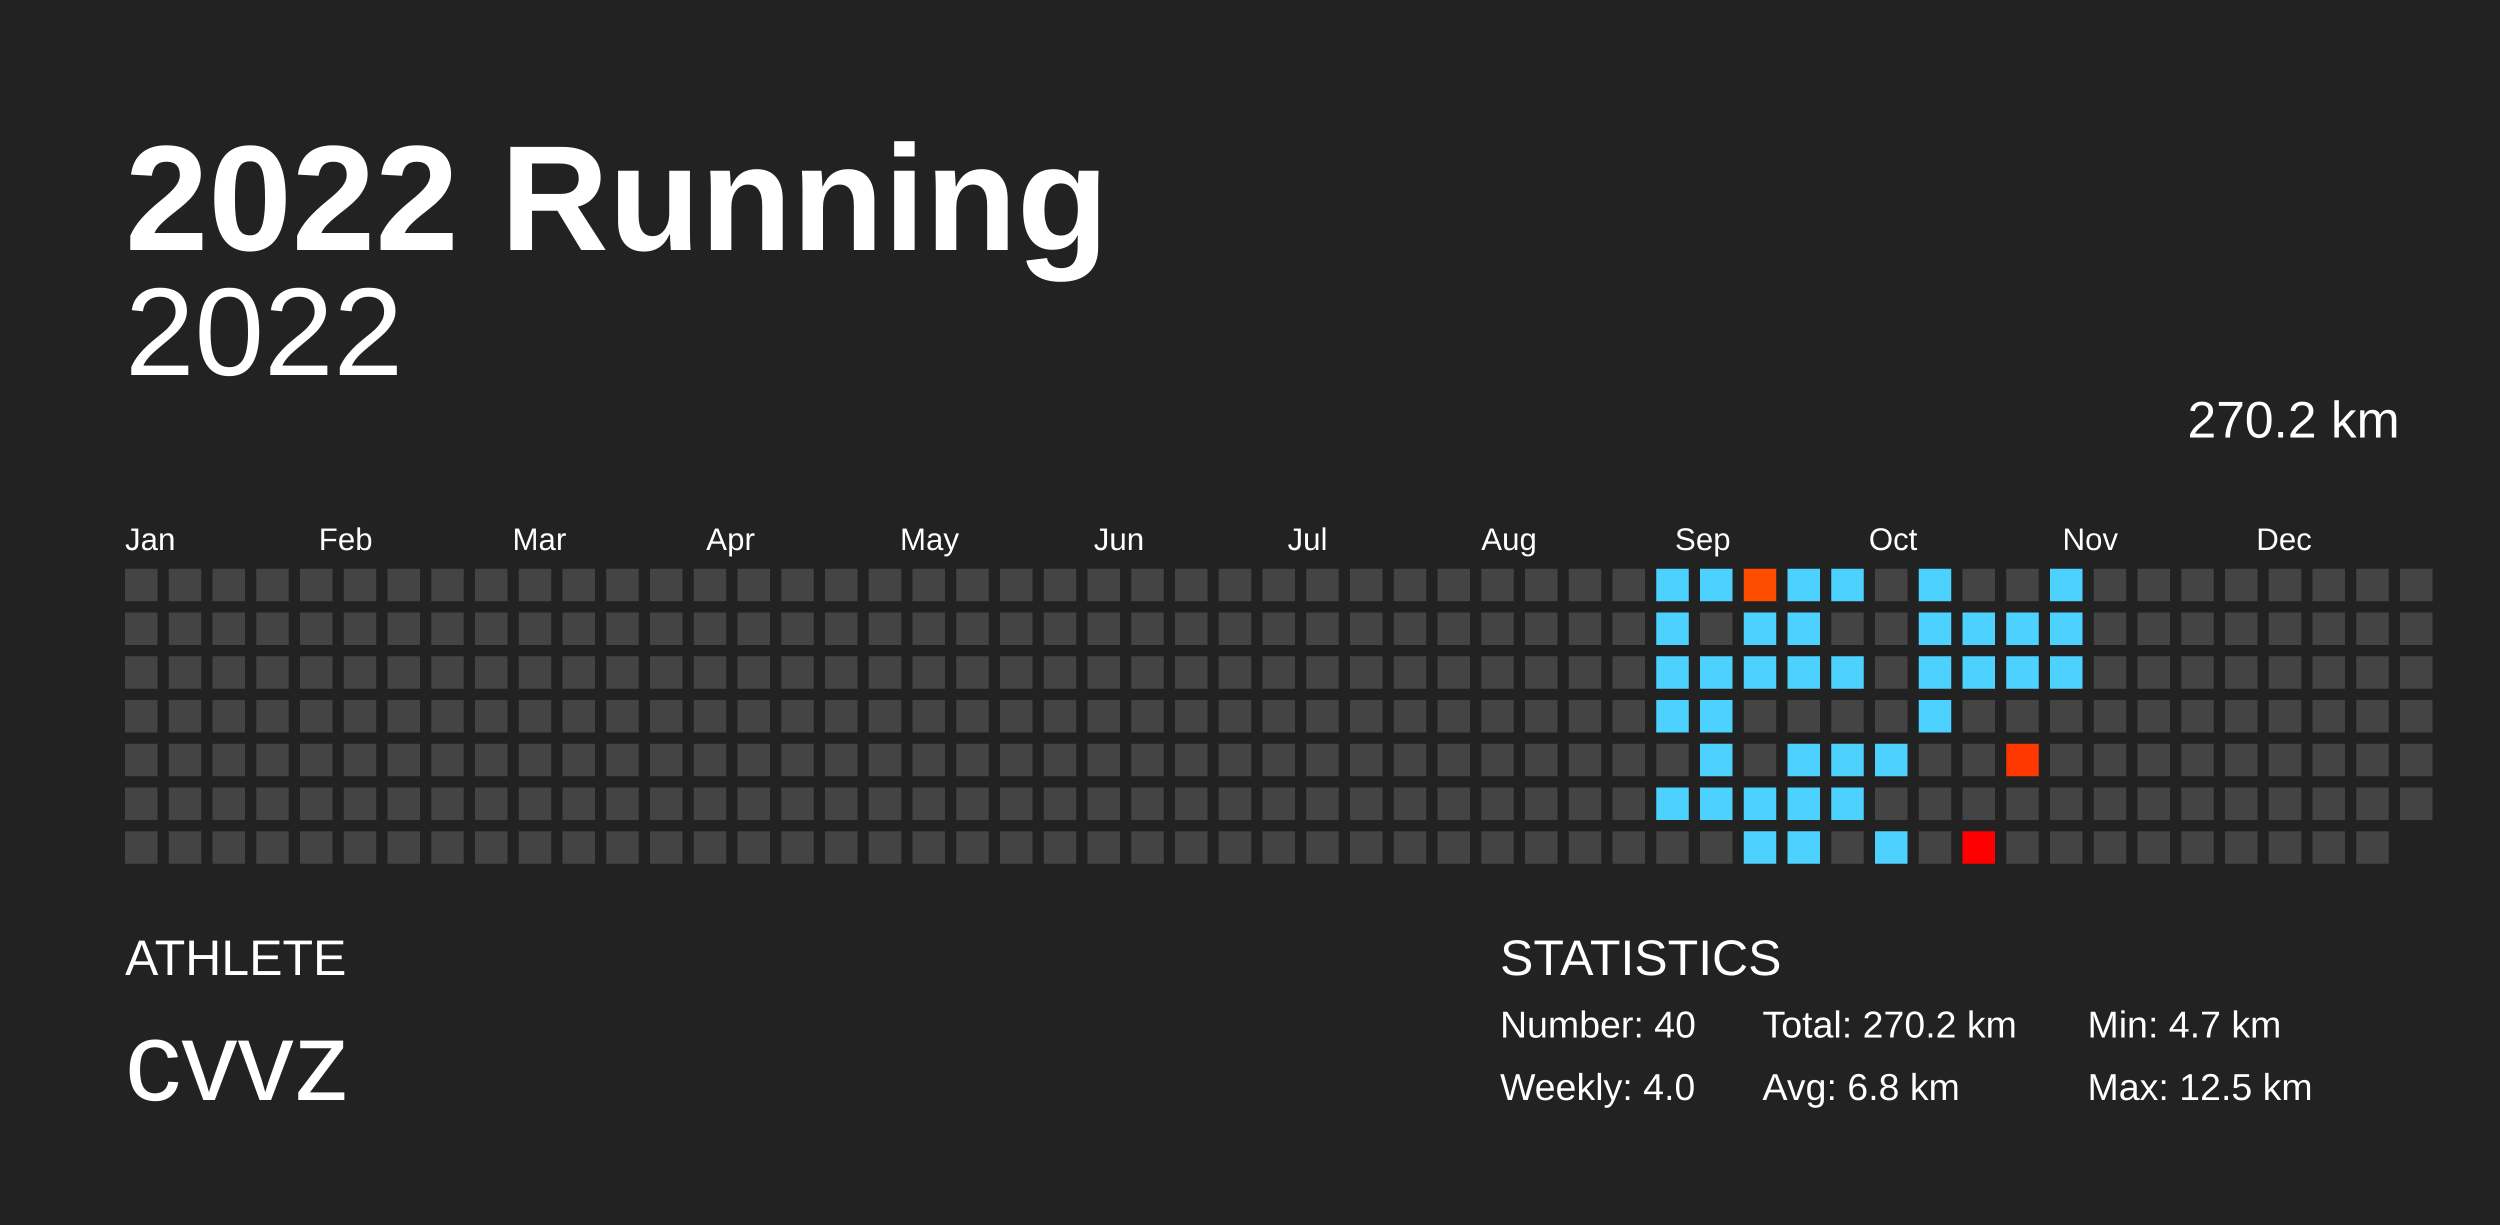
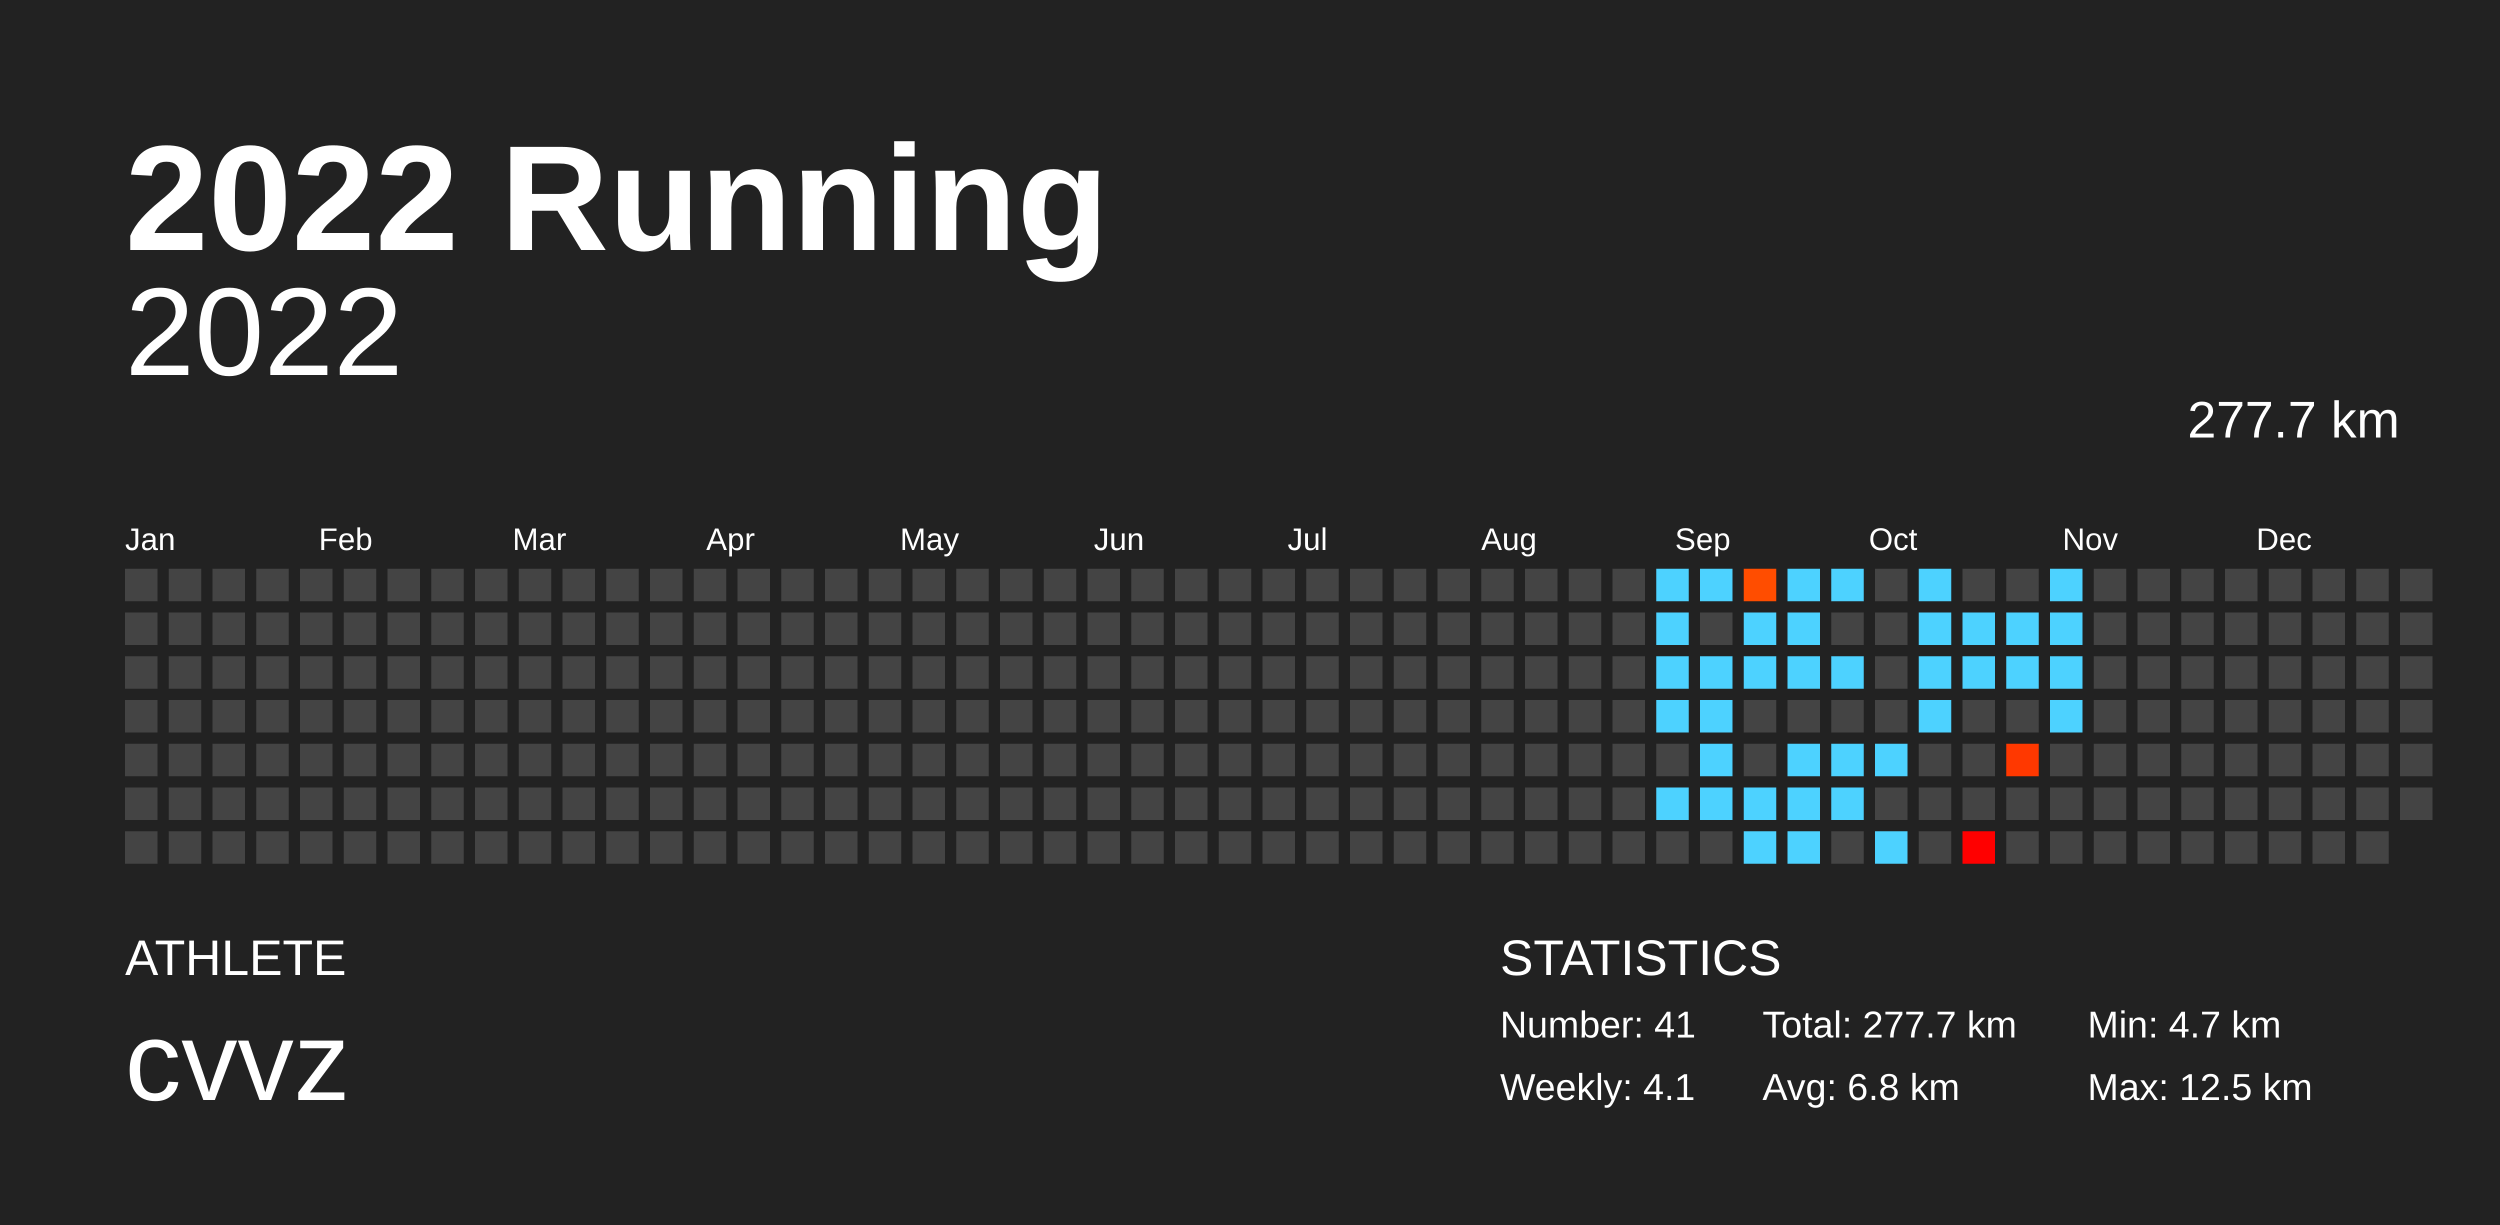
<svg xmlns="http://www.w3.org/2000/svg" baseProfile="full" height="98mm" version="1.1" viewBox="0,0,200,98" width="200mm">
  <defs />
  <rect fill="#222222" height="98" width="200" x="0" y="0" />
  <text fill="#FFFFFF" style="font-size:12px; font-family:Arial; font-weight:bold;" x="10" y="20">2022 Running</text>
  <text fill="#FFFFFF" style="font-size:4px; font-family:Arial" x="10" y="78">ATHLETE</text>
  <text fill="#FFFFFF" style="font-size:9px; font-family:Arial" x="10" y="88">cvvz</text>
  <text fill="#FFFFFF" style="font-size:4px; font-family:Arial" x="120" y="78">STATISTICS</text>
-   <text fill="#FFFFFF" style="font-size:3px; font-family:Arial" x="120" y="83">Number: 40</text>
-   <text fill="#FFFFFF" style="font-size:3px; font-family:Arial" x="120" y="88">Weekly: 4.0</text>
-   <text fill="#FFFFFF" style="font-size:3px; font-family:Arial" x="141" y="83">Total: 270.2 km</text>
+   <text fill="#FFFFFF" style="font-size:3px; font-family:Arial" x="120" y="83">Number: 41</text>
+   <text fill="#FFFFFF" style="font-size:3px; font-family:Arial" x="120" y="88">Weekly: 4.1</text>
+   <text fill="#FFFFFF" style="font-size:3px; font-family:Arial" x="141" y="83">Total: 277.7 km</text>
  <text fill="#FFFFFF" style="font-size:3px; font-family:Arial" x="141" y="88">Avg: 6.8 km</text>
  <text fill="#FFFFFF" style="font-size:3px; font-family:Arial" x="167" y="83">Min: 4.7 km</text>
  <text fill="#FFFFFF" style="font-size:3px; font-family:Arial" x="167" y="88">Max: 12.5 km</text>
  <text alignment-baseline="hanging" fill="#FFFFFF" style="font-size:10.0px; font-family:Arial;" x="10" y="30">2022</text>
-   <text alignment-baseline="hanging" fill="#FFFFFF" style="font-size:4.125px; font-family:Arial;" x="175" y="35">270.2 km</text>
+   <text alignment-baseline="hanging" fill="#FFFFFF" style="font-size:4.125px; font-family:Arial;" x="175" y="35">277.7 km</text>
  <text fill="#FFFFFF" style="font-size:2.5px; font-family:Arial" x="10.0" y="44">Jan</text>
  <text fill="#FFFFFF" style="font-size:2.5px; font-family:Arial" x="25.5" y="44">Feb</text>
  <text fill="#FFFFFF" style="font-size:2.5px; font-family:Arial" x="41.0" y="44">Mar</text>
  <text fill="#FFFFFF" style="font-size:2.5px; font-family:Arial" x="56.5" y="44">Apr</text>
  <text fill="#FFFFFF" style="font-size:2.5px; font-family:Arial" x="72.0" y="44">May</text>
  <text fill="#FFFFFF" style="font-size:2.5px; font-family:Arial" x="87.5" y="44">Jun</text>
  <text fill="#FFFFFF" style="font-size:2.5px; font-family:Arial" x="103.0" y="44">Jul</text>
  <text fill="#FFFFFF" style="font-size:2.5px; font-family:Arial" x="118.5" y="44">Aug</text>
  <text fill="#FFFFFF" style="font-size:2.5px; font-family:Arial" x="134.0" y="44">Sep</text>
  <text fill="#FFFFFF" style="font-size:2.5px; font-family:Arial" x="149.5" y="44">Oct</text>
  <text fill="#FFFFFF" style="font-size:2.5px; font-family:Arial" x="165.0" y="44">Nov</text>
  <text fill="#FFFFFF" style="font-size:2.5px; font-family:Arial" x="180.5" y="44">Dec</text>
  <rect fill="#444444" height="2.6" width="2.6" x="10.0" y="45.5" />
  <rect fill="#444444" height="2.6" width="2.6" x="10.0" y="49.0" />
  <rect fill="#444444" height="2.6" width="2.6" x="10.0" y="52.5" />
  <rect fill="#444444" height="2.6" width="2.6" x="10.0" y="56.0" />
  <rect fill="#444444" height="2.6" width="2.6" x="10.0" y="59.5" />
  <rect fill="#444444" height="2.6" width="2.6" x="10.0" y="63.0" />
  <rect fill="#444444" height="2.6" width="2.6" x="10.0" y="66.5" />
  <rect fill="#444444" height="2.6" width="2.6" x="13.5" y="45.5" />
  <rect fill="#444444" height="2.6" width="2.6" x="13.5" y="49.0" />
  <rect fill="#444444" height="2.6" width="2.6" x="13.5" y="52.5" />
  <rect fill="#444444" height="2.6" width="2.6" x="13.5" y="56.0" />
  <rect fill="#444444" height="2.6" width="2.6" x="13.5" y="59.5" />
  <rect fill="#444444" height="2.6" width="2.6" x="13.5" y="63.0" />
  <rect fill="#444444" height="2.6" width="2.6" x="13.5" y="66.5" />
  <rect fill="#444444" height="2.6" width="2.6" x="17.0" y="45.5" />
  <rect fill="#444444" height="2.6" width="2.6" x="17.0" y="49.0" />
  <rect fill="#444444" height="2.6" width="2.6" x="17.0" y="52.5" />
  <rect fill="#444444" height="2.6" width="2.6" x="17.0" y="56.0" />
  <rect fill="#444444" height="2.6" width="2.6" x="17.0" y="59.5" />
  <rect fill="#444444" height="2.6" width="2.6" x="17.0" y="63.0" />
  <rect fill="#444444" height="2.6" width="2.6" x="17.0" y="66.5" />
  <rect fill="#444444" height="2.6" width="2.6" x="20.5" y="45.5" />
  <rect fill="#444444" height="2.6" width="2.6" x="20.5" y="49.0" />
  <rect fill="#444444" height="2.6" width="2.6" x="20.5" y="52.5" />
  <rect fill="#444444" height="2.6" width="2.6" x="20.5" y="56.0" />
  <rect fill="#444444" height="2.6" width="2.6" x="20.5" y="59.5" />
  <rect fill="#444444" height="2.6" width="2.6" x="20.5" y="63.0" />
  <rect fill="#444444" height="2.6" width="2.6" x="20.5" y="66.5" />
  <rect fill="#444444" height="2.6" width="2.6" x="24.0" y="45.5" />
  <rect fill="#444444" height="2.6" width="2.6" x="24.0" y="49.0" />
  <rect fill="#444444" height="2.6" width="2.6" x="24.0" y="52.5" />
  <rect fill="#444444" height="2.6" width="2.6" x="24.0" y="56.0" />
  <rect fill="#444444" height="2.6" width="2.6" x="24.0" y="59.5" />
  <rect fill="#444444" height="2.6" width="2.6" x="24.0" y="63.0" />
  <rect fill="#444444" height="2.6" width="2.6" x="24.0" y="66.5" />
  <rect fill="#444444" height="2.6" width="2.6" x="27.5" y="45.5" />
  <rect fill="#444444" height="2.6" width="2.6" x="27.5" y="49.0" />
  <rect fill="#444444" height="2.6" width="2.6" x="27.5" y="52.5" />
  <rect fill="#444444" height="2.6" width="2.6" x="27.5" y="56.0" />
  <rect fill="#444444" height="2.6" width="2.6" x="27.5" y="59.5" />
  <rect fill="#444444" height="2.6" width="2.6" x="27.5" y="63.0" />
  <rect fill="#444444" height="2.6" width="2.6" x="27.5" y="66.5" />
  <rect fill="#444444" height="2.6" width="2.6" x="31.0" y="45.5" />
  <rect fill="#444444" height="2.6" width="2.6" x="31.0" y="49.0" />
  <rect fill="#444444" height="2.6" width="2.6" x="31.0" y="52.5" />
  <rect fill="#444444" height="2.6" width="2.6" x="31.0" y="56.0" />
  <rect fill="#444444" height="2.6" width="2.6" x="31.0" y="59.5" />
  <rect fill="#444444" height="2.6" width="2.6" x="31.0" y="63.0" />
  <rect fill="#444444" height="2.6" width="2.6" x="31.0" y="66.5" />
  <rect fill="#444444" height="2.6" width="2.6" x="34.5" y="45.5" />
  <rect fill="#444444" height="2.6" width="2.6" x="34.5" y="49.0" />
  <rect fill="#444444" height="2.6" width="2.6" x="34.5" y="52.5" />
  <rect fill="#444444" height="2.6" width="2.6" x="34.5" y="56.0" />
  <rect fill="#444444" height="2.6" width="2.6" x="34.5" y="59.5" />
  <rect fill="#444444" height="2.6" width="2.6" x="34.5" y="63.0" />
  <rect fill="#444444" height="2.6" width="2.6" x="34.5" y="66.5" />
  <rect fill="#444444" height="2.6" width="2.6" x="38.0" y="45.5" />
  <rect fill="#444444" height="2.6" width="2.6" x="38.0" y="49.0" />
  <rect fill="#444444" height="2.6" width="2.6" x="38.0" y="52.5" />
  <rect fill="#444444" height="2.6" width="2.6" x="38.0" y="56.0" />
  <rect fill="#444444" height="2.6" width="2.6" x="38.0" y="59.5" />
  <rect fill="#444444" height="2.6" width="2.6" x="38.0" y="63.0" />
  <rect fill="#444444" height="2.6" width="2.6" x="38.0" y="66.5" />
  <rect fill="#444444" height="2.6" width="2.6" x="41.5" y="45.5" />
  <rect fill="#444444" height="2.6" width="2.6" x="41.5" y="49.0" />
  <rect fill="#444444" height="2.6" width="2.6" x="41.5" y="52.5" />
  <rect fill="#444444" height="2.6" width="2.6" x="41.5" y="56.0" />
  <rect fill="#444444" height="2.6" width="2.6" x="41.5" y="59.5" />
  <rect fill="#444444" height="2.6" width="2.6" x="41.5" y="63.0" />
  <rect fill="#444444" height="2.6" width="2.6" x="41.5" y="66.5" />
  <rect fill="#444444" height="2.6" width="2.6" x="45.0" y="45.5" />
  <rect fill="#444444" height="2.6" width="2.6" x="45.0" y="49.0" />
  <rect fill="#444444" height="2.6" width="2.6" x="45.0" y="52.5" />
  <rect fill="#444444" height="2.6" width="2.6" x="45.0" y="56.0" />
  <rect fill="#444444" height="2.6" width="2.6" x="45.0" y="59.5" />
  <rect fill="#444444" height="2.6" width="2.6" x="45.0" y="63.0" />
  <rect fill="#444444" height="2.6" width="2.6" x="45.0" y="66.5" />
  <rect fill="#444444" height="2.6" width="2.6" x="48.5" y="45.5" />
  <rect fill="#444444" height="2.6" width="2.6" x="48.5" y="49.0" />
  <rect fill="#444444" height="2.6" width="2.6" x="48.5" y="52.5" />
  <rect fill="#444444" height="2.6" width="2.6" x="48.5" y="56.0" />
  <rect fill="#444444" height="2.6" width="2.6" x="48.5" y="59.5" />
  <rect fill="#444444" height="2.6" width="2.6" x="48.5" y="63.0" />
  <rect fill="#444444" height="2.6" width="2.6" x="48.5" y="66.5" />
  <rect fill="#444444" height="2.6" width="2.6" x="52.0" y="45.5" />
  <rect fill="#444444" height="2.6" width="2.6" x="52.0" y="49.0" />
  <rect fill="#444444" height="2.6" width="2.6" x="52.0" y="52.5" />
  <rect fill="#444444" height="2.6" width="2.6" x="52.0" y="56.0" />
  <rect fill="#444444" height="2.6" width="2.6" x="52.0" y="59.5" />
  <rect fill="#444444" height="2.6" width="2.6" x="52.0" y="63.0" />
  <rect fill="#444444" height="2.6" width="2.6" x="52.0" y="66.5" />
  <rect fill="#444444" height="2.6" width="2.6" x="55.5" y="45.5" />
  <rect fill="#444444" height="2.6" width="2.6" x="55.5" y="49.0" />
  <rect fill="#444444" height="2.6" width="2.6" x="55.5" y="52.5" />
  <rect fill="#444444" height="2.6" width="2.6" x="55.5" y="56.0" />
  <rect fill="#444444" height="2.6" width="2.6" x="55.5" y="59.5" />
  <rect fill="#444444" height="2.6" width="2.6" x="55.5" y="63.0" />
  <rect fill="#444444" height="2.6" width="2.6" x="55.5" y="66.5" />
  <rect fill="#444444" height="2.6" width="2.6" x="59.0" y="45.5" />
  <rect fill="#444444" height="2.6" width="2.6" x="59.0" y="49.0" />
  <rect fill="#444444" height="2.6" width="2.6" x="59.0" y="52.5" />
  <rect fill="#444444" height="2.6" width="2.6" x="59.0" y="56.0" />
  <rect fill="#444444" height="2.6" width="2.6" x="59.0" y="59.5" />
  <rect fill="#444444" height="2.6" width="2.6" x="59.0" y="63.0" />
  <rect fill="#444444" height="2.6" width="2.6" x="59.0" y="66.5" />
  <rect fill="#444444" height="2.6" width="2.6" x="62.5" y="45.5" />
  <rect fill="#444444" height="2.6" width="2.6" x="62.5" y="49.0" />
  <rect fill="#444444" height="2.6" width="2.6" x="62.5" y="52.5" />
  <rect fill="#444444" height="2.6" width="2.6" x="62.5" y="56.0" />
  <rect fill="#444444" height="2.6" width="2.6" x="62.5" y="59.5" />
  <rect fill="#444444" height="2.6" width="2.6" x="62.5" y="63.0" />
  <rect fill="#444444" height="2.6" width="2.6" x="62.5" y="66.5" />
  <rect fill="#444444" height="2.6" width="2.6" x="66.0" y="45.5" />
  <rect fill="#444444" height="2.6" width="2.6" x="66.0" y="49.0" />
  <rect fill="#444444" height="2.6" width="2.6" x="66.0" y="52.5" />
  <rect fill="#444444" height="2.6" width="2.6" x="66.0" y="56.0" />
  <rect fill="#444444" height="2.6" width="2.6" x="66.0" y="59.5" />
  <rect fill="#444444" height="2.6" width="2.6" x="66.0" y="63.0" />
  <rect fill="#444444" height="2.6" width="2.6" x="66.0" y="66.5" />
  <rect fill="#444444" height="2.6" width="2.6" x="69.5" y="45.5" />
  <rect fill="#444444" height="2.6" width="2.6" x="69.5" y="49.0" />
  <rect fill="#444444" height="2.6" width="2.6" x="69.5" y="52.5" />
  <rect fill="#444444" height="2.6" width="2.6" x="69.5" y="56.0" />
  <rect fill="#444444" height="2.6" width="2.6" x="69.5" y="59.5" />
  <rect fill="#444444" height="2.6" width="2.6" x="69.5" y="63.0" />
  <rect fill="#444444" height="2.6" width="2.6" x="69.5" y="66.5" />
  <rect fill="#444444" height="2.6" width="2.6" x="73.0" y="45.5" />
  <rect fill="#444444" height="2.6" width="2.6" x="73.0" y="49.0" />
  <rect fill="#444444" height="2.6" width="2.6" x="73.0" y="52.5" />
  <rect fill="#444444" height="2.6" width="2.6" x="73.0" y="56.0" />
  <rect fill="#444444" height="2.6" width="2.6" x="73.0" y="59.5" />
  <rect fill="#444444" height="2.6" width="2.6" x="73.0" y="63.0" />
  <rect fill="#444444" height="2.6" width="2.6" x="73.0" y="66.5" />
  <rect fill="#444444" height="2.6" width="2.6" x="76.5" y="45.5" />
  <rect fill="#444444" height="2.6" width="2.6" x="76.5" y="49.0" />
  <rect fill="#444444" height="2.6" width="2.6" x="76.5" y="52.5" />
  <rect fill="#444444" height="2.6" width="2.6" x="76.5" y="56.0" />
  <rect fill="#444444" height="2.6" width="2.6" x="76.5" y="59.5" />
  <rect fill="#444444" height="2.6" width="2.6" x="76.5" y="63.0" />
  <rect fill="#444444" height="2.6" width="2.6" x="76.5" y="66.5" />
  <rect fill="#444444" height="2.6" width="2.6" x="80.0" y="45.5" />
  <rect fill="#444444" height="2.6" width="2.6" x="80.0" y="49.0" />
  <rect fill="#444444" height="2.6" width="2.6" x="80.0" y="52.5" />
  <rect fill="#444444" height="2.6" width="2.6" x="80.0" y="56.0" />
  <rect fill="#444444" height="2.6" width="2.6" x="80.0" y="59.5" />
  <rect fill="#444444" height="2.6" width="2.6" x="80.0" y="63.0" />
  <rect fill="#444444" height="2.6" width="2.6" x="80.0" y="66.5" />
  <rect fill="#444444" height="2.6" width="2.6" x="83.5" y="45.5" />
  <rect fill="#444444" height="2.6" width="2.6" x="83.5" y="49.0" />
  <rect fill="#444444" height="2.6" width="2.6" x="83.5" y="52.5" />
  <rect fill="#444444" height="2.6" width="2.6" x="83.5" y="56.0" />
  <rect fill="#444444" height="2.6" width="2.6" x="83.5" y="59.5" />
  <rect fill="#444444" height="2.6" width="2.6" x="83.5" y="63.0" />
  <rect fill="#444444" height="2.6" width="2.6" x="83.5" y="66.5" />
  <rect fill="#444444" height="2.6" width="2.6" x="87.0" y="45.5" />
  <rect fill="#444444" height="2.6" width="2.6" x="87.0" y="49.0" />
  <rect fill="#444444" height="2.6" width="2.6" x="87.0" y="52.5" />
  <rect fill="#444444" height="2.6" width="2.6" x="87.0" y="56.0" />
  <rect fill="#444444" height="2.6" width="2.6" x="87.0" y="59.5" />
  <rect fill="#444444" height="2.6" width="2.6" x="87.0" y="63.0" />
  <rect fill="#444444" height="2.6" width="2.6" x="87.0" y="66.5" />
  <rect fill="#444444" height="2.6" width="2.6" x="90.5" y="45.5" />
  <rect fill="#444444" height="2.6" width="2.6" x="90.5" y="49.0" />
  <rect fill="#444444" height="2.6" width="2.6" x="90.5" y="52.5" />
  <rect fill="#444444" height="2.6" width="2.6" x="90.5" y="56.0" />
  <rect fill="#444444" height="2.6" width="2.6" x="90.5" y="59.5" />
  <rect fill="#444444" height="2.6" width="2.6" x="90.5" y="63.0" />
  <rect fill="#444444" height="2.6" width="2.6" x="90.5" y="66.5" />
  <rect fill="#444444" height="2.6" width="2.6" x="94.0" y="45.5" />
  <rect fill="#444444" height="2.6" width="2.6" x="94.0" y="49.0" />
  <rect fill="#444444" height="2.6" width="2.6" x="94.0" y="52.5" />
  <rect fill="#444444" height="2.6" width="2.6" x="94.0" y="56.0" />
  <rect fill="#444444" height="2.6" width="2.6" x="94.0" y="59.5" />
  <rect fill="#444444" height="2.6" width="2.6" x="94.0" y="63.0" />
  <rect fill="#444444" height="2.6" width="2.6" x="94.0" y="66.5" />
  <rect fill="#444444" height="2.6" width="2.6" x="97.5" y="45.5" />
  <rect fill="#444444" height="2.6" width="2.6" x="97.5" y="49.0" />
  <rect fill="#444444" height="2.6" width="2.6" x="97.5" y="52.5" />
  <rect fill="#444444" height="2.6" width="2.6" x="97.5" y="56.0" />
  <rect fill="#444444" height="2.6" width="2.6" x="97.5" y="59.5" />
  <rect fill="#444444" height="2.6" width="2.6" x="97.5" y="63.0" />
  <rect fill="#444444" height="2.6" width="2.6" x="97.5" y="66.5" />
  <rect fill="#444444" height="2.6" width="2.6" x="101.0" y="45.5" />
  <rect fill="#444444" height="2.6" width="2.6" x="101.0" y="49.0" />
  <rect fill="#444444" height="2.6" width="2.6" x="101.0" y="52.5" />
  <rect fill="#444444" height="2.6" width="2.6" x="101.0" y="56.0" />
  <rect fill="#444444" height="2.6" width="2.6" x="101.0" y="59.5" />
  <rect fill="#444444" height="2.6" width="2.6" x="101.0" y="63.0" />
  <rect fill="#444444" height="2.6" width="2.6" x="101.0" y="66.5" />
  <rect fill="#444444" height="2.6" width="2.6" x="104.5" y="45.5" />
  <rect fill="#444444" height="2.6" width="2.6" x="104.5" y="49.0" />
  <rect fill="#444444" height="2.6" width="2.6" x="104.5" y="52.5" />
  <rect fill="#444444" height="2.6" width="2.6" x="104.5" y="56.0" />
  <rect fill="#444444" height="2.6" width="2.6" x="104.5" y="59.5" />
  <rect fill="#444444" height="2.6" width="2.6" x="104.5" y="63.0" />
  <rect fill="#444444" height="2.6" width="2.6" x="104.5" y="66.5" />
  <rect fill="#444444" height="2.6" width="2.6" x="108.0" y="45.5" />
  <rect fill="#444444" height="2.6" width="2.6" x="108.0" y="49.0" />
  <rect fill="#444444" height="2.6" width="2.6" x="108.0" y="52.5" />
  <rect fill="#444444" height="2.6" width="2.6" x="108.0" y="56.0" />
  <rect fill="#444444" height="2.6" width="2.6" x="108.0" y="59.5" />
  <rect fill="#444444" height="2.6" width="2.6" x="108.0" y="63.0" />
  <rect fill="#444444" height="2.6" width="2.6" x="108.0" y="66.5" />
  <rect fill="#444444" height="2.6" width="2.6" x="111.5" y="45.5" />
  <rect fill="#444444" height="2.6" width="2.6" x="111.5" y="49.0" />
  <rect fill="#444444" height="2.6" width="2.6" x="111.5" y="52.5" />
  <rect fill="#444444" height="2.6" width="2.6" x="111.5" y="56.0" />
  <rect fill="#444444" height="2.6" width="2.6" x="111.5" y="59.5" />
  <rect fill="#444444" height="2.6" width="2.6" x="111.5" y="63.0" />
  <rect fill="#444444" height="2.6" width="2.6" x="111.5" y="66.5" />
  <rect fill="#444444" height="2.6" width="2.6" x="115.0" y="45.5" />
  <rect fill="#444444" height="2.6" width="2.6" x="115.0" y="49.0" />
  <rect fill="#444444" height="2.6" width="2.6" x="115.0" y="52.5" />
  <rect fill="#444444" height="2.6" width="2.6" x="115.0" y="56.0" />
  <rect fill="#444444" height="2.6" width="2.6" x="115.0" y="59.5" />
  <rect fill="#444444" height="2.6" width="2.6" x="115.0" y="63.0" />
  <rect fill="#444444" height="2.6" width="2.6" x="115.0" y="66.5" />
  <rect fill="#444444" height="2.6" width="2.6" x="118.5" y="45.5" />
  <rect fill="#444444" height="2.6" width="2.6" x="118.5" y="49.0" />
  <rect fill="#444444" height="2.6" width="2.6" x="118.5" y="52.5" />
  <rect fill="#444444" height="2.6" width="2.6" x="118.5" y="56.0" />
  <rect fill="#444444" height="2.6" width="2.6" x="118.5" y="59.5" />
  <rect fill="#444444" height="2.6" width="2.6" x="118.5" y="63.0" />
  <rect fill="#444444" height="2.6" width="2.6" x="118.5" y="66.5" />
  <rect fill="#444444" height="2.6" width="2.6" x="122.0" y="45.5" />
  <rect fill="#444444" height="2.6" width="2.6" x="122.0" y="49.0" />
  <rect fill="#444444" height="2.6" width="2.6" x="122.0" y="52.5" />
  <rect fill="#444444" height="2.6" width="2.6" x="122.0" y="56.0" />
  <rect fill="#444444" height="2.6" width="2.6" x="122.0" y="59.5" />
  <rect fill="#444444" height="2.6" width="2.6" x="122.0" y="63.0" />
  <rect fill="#444444" height="2.6" width="2.6" x="122.0" y="66.5" />
  <rect fill="#444444" height="2.6" width="2.6" x="125.5" y="45.5" />
  <rect fill="#444444" height="2.6" width="2.6" x="125.5" y="49.0" />
  <rect fill="#444444" height="2.6" width="2.6" x="125.5" y="52.5" />
  <rect fill="#444444" height="2.6" width="2.6" x="125.5" y="56.0" />
  <rect fill="#444444" height="2.6" width="2.6" x="125.5" y="59.5" />
  <rect fill="#444444" height="2.6" width="2.6" x="125.5" y="63.0" />
  <rect fill="#444444" height="2.6" width="2.6" x="125.5" y="66.5" />
  <rect fill="#444444" height="2.6" width="2.6" x="129.0" y="45.5" />
  <rect fill="#444444" height="2.6" width="2.6" x="129.0" y="49.0" />
  <rect fill="#444444" height="2.6" width="2.6" x="129.0" y="52.5" />
  <rect fill="#444444" height="2.6" width="2.6" x="129.0" y="56.0" />
  <rect fill="#444444" height="2.6" width="2.6" x="129.0" y="59.5" />
  <rect fill="#444444" height="2.6" width="2.6" x="129.0" y="63.0" />
  <rect fill="#444444" height="2.6" width="2.6" x="129.0" y="66.5" />
  <rect fill="#4dd2ff" height="2.6" width="2.6" x="132.5" y="45.5" />
  <rect fill="#4dd2ff" height="2.6" width="2.6" x="132.5" y="49.0" />
  <rect fill="#4dd2ff" height="2.6" width="2.6" x="132.5" y="52.5" />
  <rect fill="#4dd2ff" height="2.6" width="2.6" x="132.5" y="56.0" />
  <rect fill="#444444" height="2.6" width="2.6" x="132.5" y="59.5" />
  <rect fill="#4dd2ff" height="2.6" width="2.6" x="132.5" y="63.0" />
  <rect fill="#444444" height="2.6" width="2.6" x="132.5" y="66.5" />
  <rect fill="#4dd2ff" height="2.6" width="2.6" x="136.0" y="45.5" />
  <rect fill="#444444" height="2.6" width="2.6" x="136.0" y="49.0" />
  <rect fill="#4dd2ff" height="2.6" width="2.6" x="136.0" y="52.5" />
  <rect fill="#4dd2ff" height="2.6" width="2.6" x="136.0" y="56.0" />
  <rect fill="#4dd2ff" height="2.6" width="2.6" x="136.0" y="59.5" />
  <rect fill="#4dd2ff" height="2.6" width="2.6" x="136.0" y="63.0" />
  <rect fill="#444444" height="2.6" width="2.6" x="136.0" y="66.5" />
  <rect fill="#ff4d00" height="2.6" width="2.6" x="139.5" y="45.5" />
  <rect fill="#4dd2ff" height="2.6" width="2.6" x="139.5" y="49.0" />
  <rect fill="#4dd2ff" height="2.6" width="2.6" x="139.5" y="52.5" />
  <rect fill="#444444" height="2.6" width="2.6" x="139.5" y="56.0" />
  <rect fill="#444444" height="2.6" width="2.6" x="139.5" y="59.5" />
  <rect fill="#4dd2ff" height="2.6" width="2.6" x="139.5" y="63.0" />
  <rect fill="#4dd2ff" height="2.6" width="2.6" x="139.5" y="66.5" />
  <rect fill="#4dd2ff" height="2.6" width="2.6" x="143.0" y="45.5" />
  <rect fill="#4dd2ff" height="2.6" width="2.6" x="143.0" y="49.0" />
  <rect fill="#4dd2ff" height="2.6" width="2.6" x="143.0" y="52.5" />
  <rect fill="#444444" height="2.6" width="2.6" x="143.0" y="56.0" />
  <rect fill="#4dd2ff" height="2.6" width="2.6" x="143.0" y="59.5" />
  <rect fill="#4dd2ff" height="2.6" width="2.6" x="143.0" y="63.0" />
  <rect fill="#4dd2ff" height="2.6" width="2.6" x="143.0" y="66.5" />
  <rect fill="#4dd2ff" height="2.6" width="2.6" x="146.5" y="45.5" />
  <rect fill="#444444" height="2.6" width="2.6" x="146.5" y="49.0" />
  <rect fill="#4dd2ff" height="2.6" width="2.6" x="146.5" y="52.5" />
  <rect fill="#444444" height="2.6" width="2.6" x="146.5" y="56.0" />
  <rect fill="#4dd2ff" height="2.6" width="2.6" x="146.5" y="59.5" />
  <rect fill="#4dd2ff" height="2.6" width="2.6" x="146.5" y="63.0" />
  <rect fill="#444444" height="2.6" width="2.6" x="146.5" y="66.5" />
  <rect fill="#444444" height="2.6" width="2.6" x="150.0" y="45.5" />
  <rect fill="#444444" height="2.6" width="2.6" x="150.0" y="49.0" />
  <rect fill="#444444" height="2.6" width="2.6" x="150.0" y="52.5" />
  <rect fill="#444444" height="2.6" width="2.6" x="150.0" y="56.0" />
  <rect fill="#4dd2ff" height="2.6" width="2.6" x="150.0" y="59.5" />
  <rect fill="#444444" height="2.6" width="2.6" x="150.0" y="63.0" />
  <rect fill="#4dd2ff" height="2.6" width="2.6" x="150.0" y="66.5" />
  <rect fill="#4dd2ff" height="2.6" width="2.6" x="153.5" y="45.5" />
  <rect fill="#4dd2ff" height="2.6" width="2.6" x="153.5" y="49.0" />
  <rect fill="#4dd2ff" height="2.6" width="2.6" x="153.5" y="52.5" />
  <rect fill="#4dd2ff" height="2.6" width="2.6" x="153.5" y="56.0" />
  <rect fill="#444444" height="2.6" width="2.6" x="153.5" y="59.5" />
  <rect fill="#444444" height="2.6" width="2.6" x="153.5" y="63.0" />
  <rect fill="#444444" height="2.6" width="2.6" x="153.5" y="66.5" />
  <rect fill="#444444" height="2.6" width="2.6" x="157.0" y="45.5" />
  <rect fill="#4dd2ff" height="2.6" width="2.6" x="157.0" y="49.0" />
  <rect fill="#4dd2ff" height="2.6" width="2.6" x="157.0" y="52.5" />
  <rect fill="#444444" height="2.6" width="2.6" x="157.0" y="56.0" />
  <rect fill="#444444" height="2.6" width="2.6" x="157.0" y="59.5" />
  <rect fill="#444444" height="2.6" width="2.6" x="157.0" y="63.0" />
  <rect fill="#ff0000" height="2.6" width="2.6" x="157.0" y="66.5" />
  <rect fill="#444444" height="2.6" width="2.6" x="160.5" y="45.5" />
  <rect fill="#4dd2ff" height="2.6" width="2.6" x="160.5" y="49.0" />
  <rect fill="#4dd2ff" height="2.6" width="2.6" x="160.5" y="52.5" />
  <rect fill="#444444" height="2.6" width="2.6" x="160.5" y="56.0" />
  <rect fill="#ff3800" height="2.6" width="2.6" x="160.5" y="59.5" />
  <rect fill="#444444" height="2.6" width="2.6" x="160.5" y="63.0" />
  <rect fill="#444444" height="2.6" width="2.6" x="160.5" y="66.5" />
  <rect fill="#4dd2ff" height="2.6" width="2.6" x="164.0" y="45.5" />
  <rect fill="#4dd2ff" height="2.6" width="2.6" x="164.0" y="49.0" />
  <rect fill="#4dd2ff" height="2.6" width="2.6" x="164.0" y="52.5" />
-   <rect fill="#444444" height="2.6" width="2.6" x="164.0" y="56.0" />
+   <rect fill="#4dd2ff" height="2.6" width="2.6" x="164.0" y="56.0" />
  <rect fill="#444444" height="2.6" width="2.6" x="164.0" y="59.5" />
  <rect fill="#444444" height="2.6" width="2.6" x="164.0" y="63.0" />
  <rect fill="#444444" height="2.6" width="2.6" x="164.0" y="66.5" />
  <rect fill="#444444" height="2.6" width="2.6" x="167.5" y="45.5" />
  <rect fill="#444444" height="2.6" width="2.6" x="167.5" y="49.0" />
  <rect fill="#444444" height="2.6" width="2.6" x="167.5" y="52.5" />
  <rect fill="#444444" height="2.6" width="2.6" x="167.5" y="56.0" />
  <rect fill="#444444" height="2.6" width="2.6" x="167.5" y="59.5" />
  <rect fill="#444444" height="2.6" width="2.6" x="167.5" y="63.0" />
  <rect fill="#444444" height="2.6" width="2.6" x="167.5" y="66.5" />
  <rect fill="#444444" height="2.6" width="2.6" x="171.0" y="45.5" />
  <rect fill="#444444" height="2.6" width="2.6" x="171.0" y="49.0" />
  <rect fill="#444444" height="2.6" width="2.6" x="171.0" y="52.5" />
  <rect fill="#444444" height="2.6" width="2.6" x="171.0" y="56.0" />
  <rect fill="#444444" height="2.6" width="2.6" x="171.0" y="59.5" />
  <rect fill="#444444" height="2.6" width="2.6" x="171.0" y="63.0" />
  <rect fill="#444444" height="2.6" width="2.6" x="171.0" y="66.5" />
  <rect fill="#444444" height="2.6" width="2.6" x="174.5" y="45.5" />
  <rect fill="#444444" height="2.6" width="2.6" x="174.5" y="49.0" />
  <rect fill="#444444" height="2.6" width="2.6" x="174.5" y="52.5" />
  <rect fill="#444444" height="2.6" width="2.6" x="174.5" y="56.0" />
  <rect fill="#444444" height="2.6" width="2.6" x="174.5" y="59.5" />
  <rect fill="#444444" height="2.6" width="2.6" x="174.5" y="63.0" />
  <rect fill="#444444" height="2.6" width="2.6" x="174.5" y="66.5" />
  <rect fill="#444444" height="2.6" width="2.6" x="178.0" y="45.5" />
  <rect fill="#444444" height="2.6" width="2.6" x="178.0" y="49.0" />
  <rect fill="#444444" height="2.6" width="2.6" x="178.0" y="52.5" />
  <rect fill="#444444" height="2.6" width="2.6" x="178.0" y="56.0" />
  <rect fill="#444444" height="2.6" width="2.6" x="178.0" y="59.5" />
  <rect fill="#444444" height="2.6" width="2.6" x="178.0" y="63.0" />
  <rect fill="#444444" height="2.6" width="2.6" x="178.0" y="66.5" />
  <rect fill="#444444" height="2.6" width="2.6" x="181.5" y="45.5" />
  <rect fill="#444444" height="2.6" width="2.6" x="181.5" y="49.0" />
  <rect fill="#444444" height="2.6" width="2.6" x="181.5" y="52.5" />
  <rect fill="#444444" height="2.6" width="2.6" x="181.5" y="56.0" />
  <rect fill="#444444" height="2.6" width="2.6" x="181.5" y="59.5" />
  <rect fill="#444444" height="2.6" width="2.6" x="181.5" y="63.0" />
  <rect fill="#444444" height="2.6" width="2.6" x="181.5" y="66.5" />
  <rect fill="#444444" height="2.6" width="2.6" x="185.0" y="45.5" />
  <rect fill="#444444" height="2.6" width="2.6" x="185.0" y="49.0" />
  <rect fill="#444444" height="2.6" width="2.6" x="185.0" y="52.5" />
  <rect fill="#444444" height="2.6" width="2.6" x="185.0" y="56.0" />
  <rect fill="#444444" height="2.6" width="2.6" x="185.0" y="59.5" />
  <rect fill="#444444" height="2.6" width="2.6" x="185.0" y="63.0" />
  <rect fill="#444444" height="2.6" width="2.6" x="185.0" y="66.5" />
  <rect fill="#444444" height="2.6" width="2.6" x="188.5" y="45.5" />
  <rect fill="#444444" height="2.6" width="2.6" x="188.5" y="49.0" />
  <rect fill="#444444" height="2.6" width="2.6" x="188.5" y="52.5" />
  <rect fill="#444444" height="2.6" width="2.6" x="188.5" y="56.0" />
  <rect fill="#444444" height="2.6" width="2.6" x="188.5" y="59.5" />
  <rect fill="#444444" height="2.6" width="2.6" x="188.5" y="63.0" />
  <rect fill="#444444" height="2.6" width="2.6" x="188.5" y="66.5" />
  <rect fill="#444444" height="2.6" width="2.6" x="192.0" y="45.5" />
  <rect fill="#444444" height="2.6" width="2.6" x="192.0" y="49.0" />
  <rect fill="#444444" height="2.6" width="2.6" x="192.0" y="52.5" />
  <rect fill="#444444" height="2.6" width="2.6" x="192.0" y="56.0" />
  <rect fill="#444444" height="2.6" width="2.6" x="192.0" y="59.5" />
  <rect fill="#444444" height="2.6" width="2.6" x="192.0" y="63.0" />
</svg>
